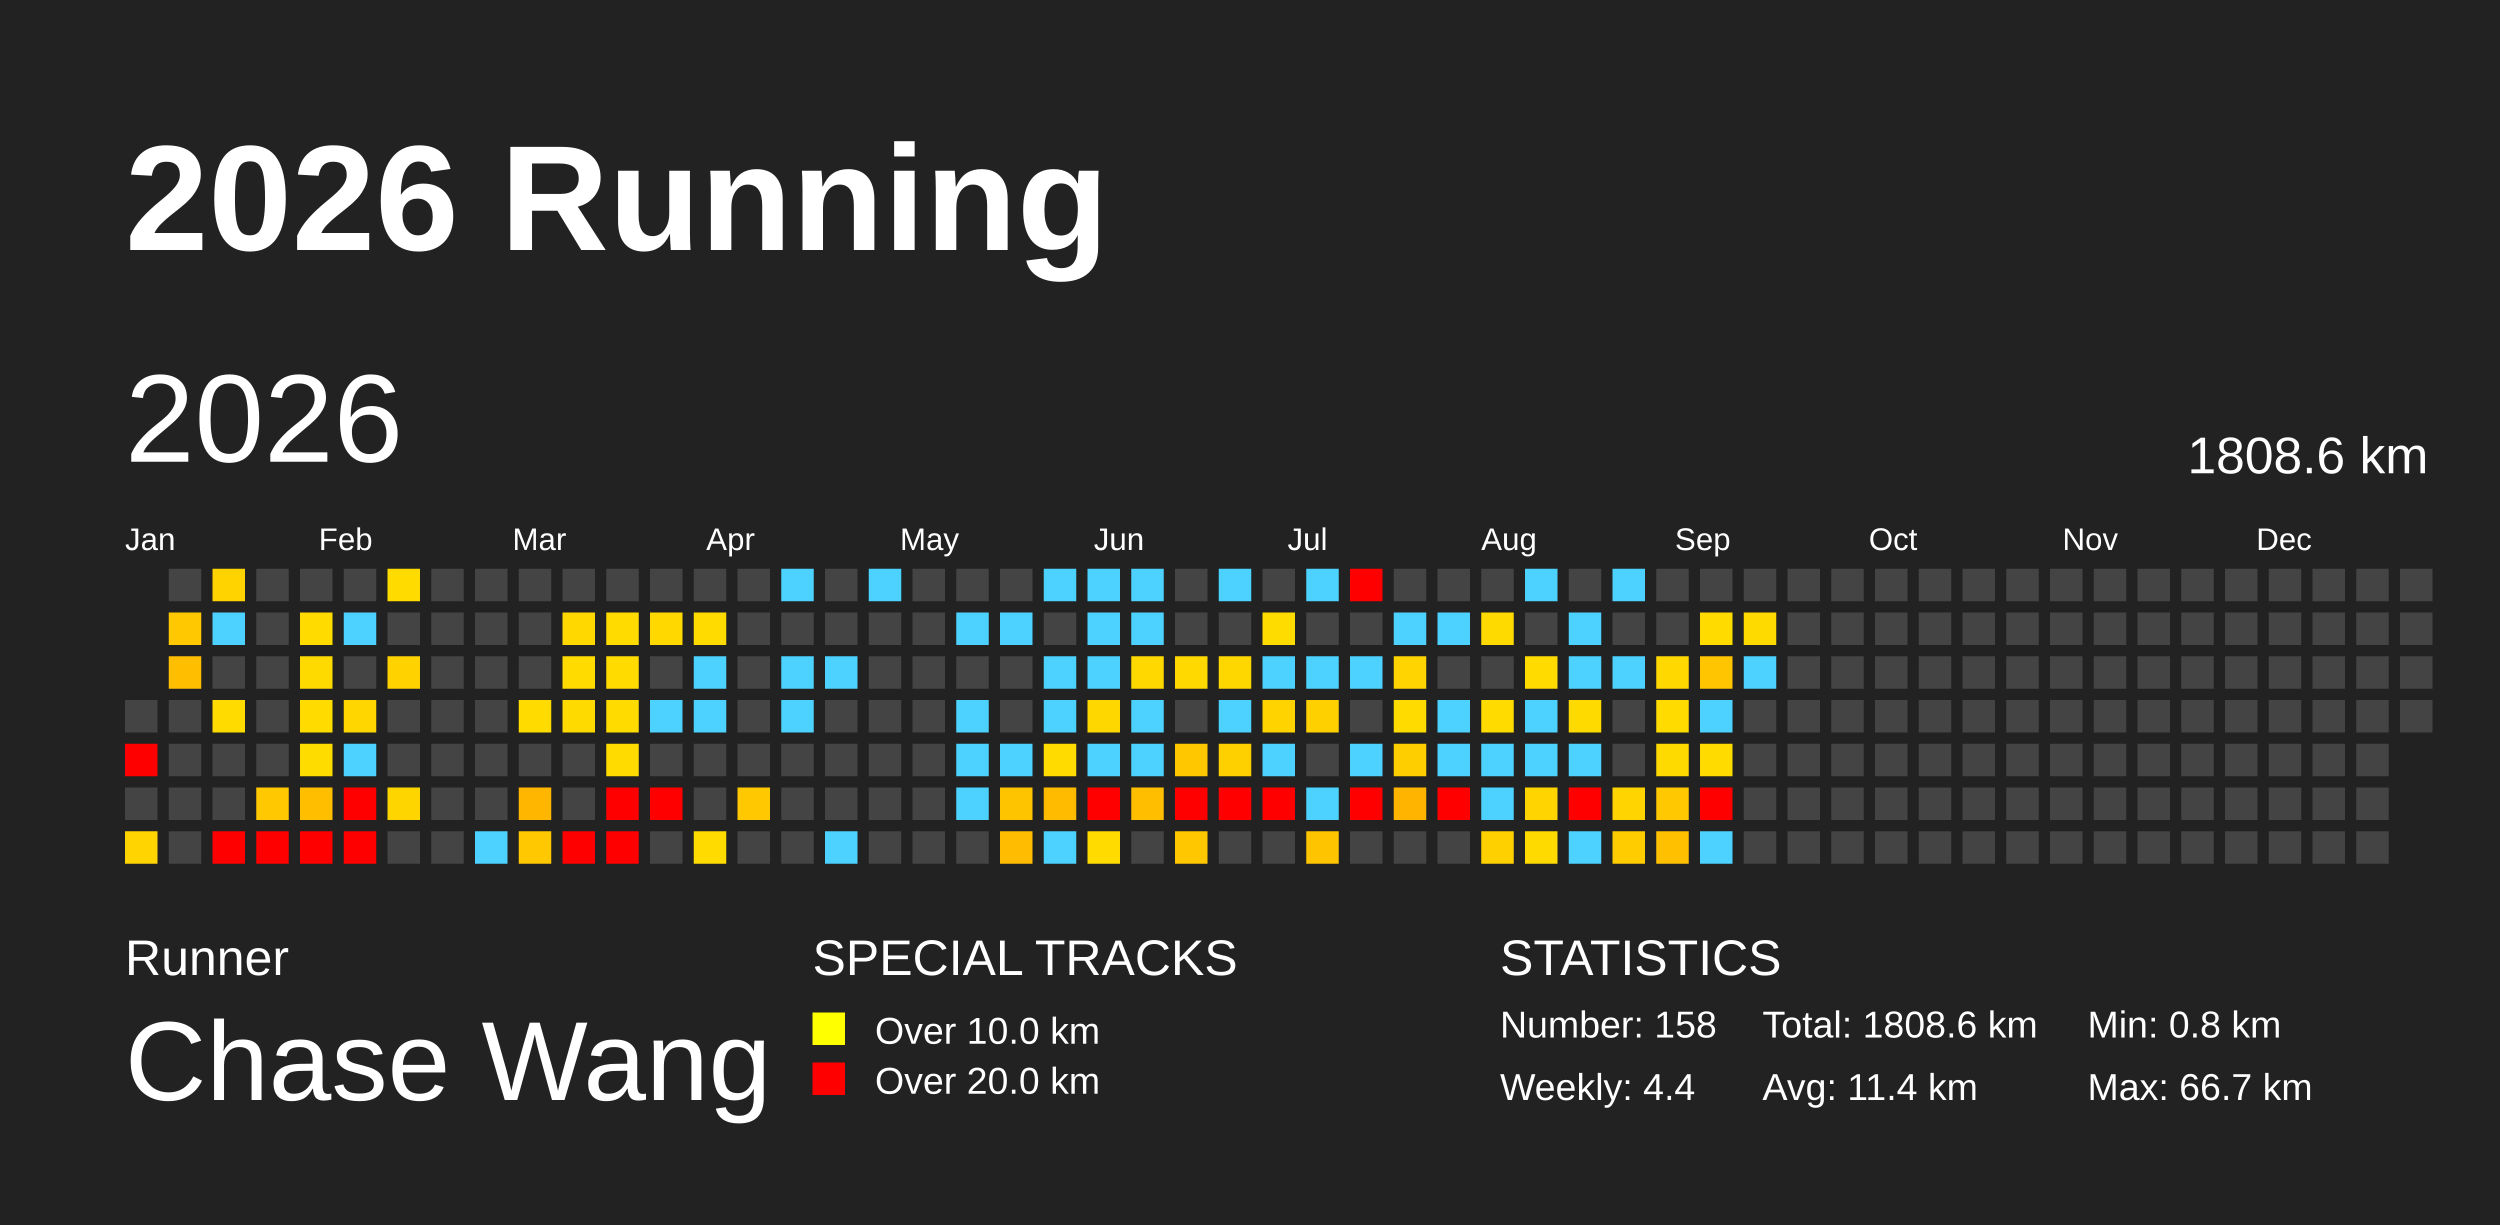
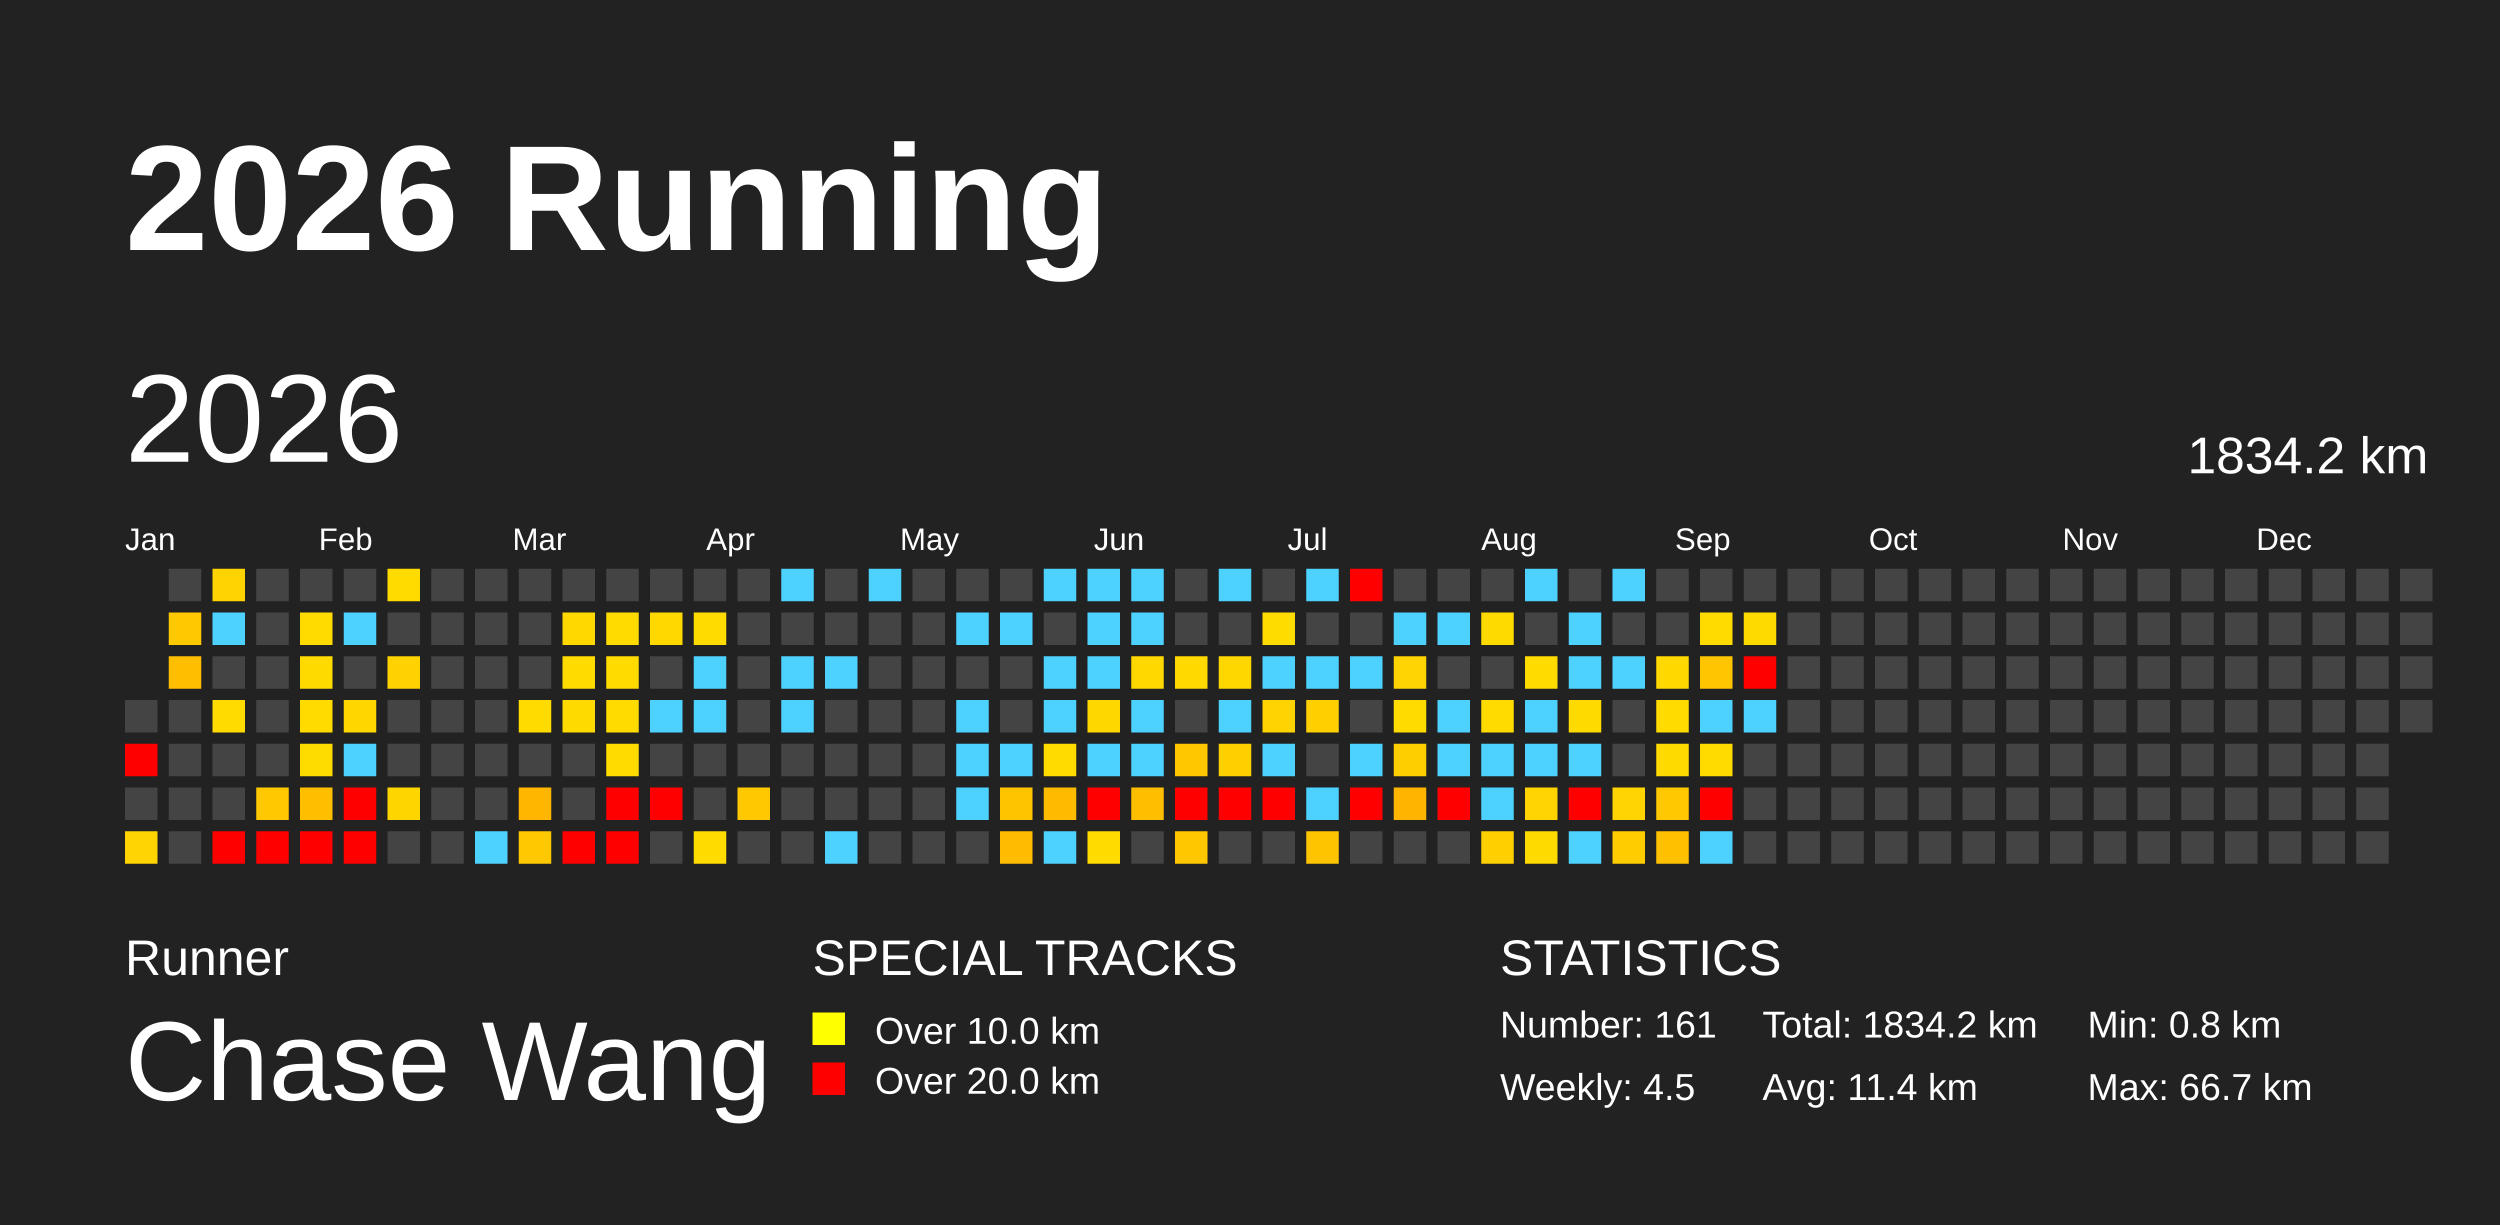
<svg xmlns="http://www.w3.org/2000/svg" baseProfile="full" height="98mm" version="1.1" viewBox="0,0,200,98" width="200mm">
  <defs>
    <pattern height="2" id="indoor-stripe" patternUnits="userSpaceOnUse" width="2">
      <line stroke="white" stroke-opacity="0.45" stroke-width="0.5" x1="0" x2="2" y1="2" y2="0" />
    </pattern>
  </defs>
  <rect fill="#222222" height="98" width="200" x="0" y="0" />
  <text fill="#FFFFFF" style="font-size:12px; font-family:Arial; font-weight:bold;" x="10" y="20">2026 Running</text>
  <text fill="#FFFFFF" style="font-size:4px; font-family:Arial" x="10" y="78">Runner</text>
  <text fill="#FFFFFF" style="font-size:9px; font-family:Arial" x="10" y="88">Chase Wang</text>
  <text fill="#FFFFFF" style="font-size:4px; font-family:Arial" x="65" y="78">SPECIAL TRACKS</text>
  <rect fill="yellow" height="2.6" width="2.6" x="65" y="81" />
  <text fill="#FFFFFF" style="font-size:3px; font-family:Arial" x="70" y="83.5">Over 10.0 km</text>
  <rect fill="red" height="2.6" width="2.6" x="65" y="85" />
  <text fill="#FFFFFF" style="font-size:3px; font-family:Arial" x="70" y="87.5">Over 20.0 km</text>
  <text fill="#FFFFFF" style="font-size:4px; font-family:Arial" x="120" y="78">STATISTICS</text>
-   <text fill="#FFFFFF" style="font-size:3px; font-family:Arial" x="120" y="83">Number: 158</text>
-   <text fill="#FFFFFF" style="font-size:3px; font-family:Arial" x="120" y="88">Weekly: 4.4</text>
-   <text fill="#FFFFFF" style="font-size:3px; font-family:Arial" x="141" y="83">Total: 1808.6 km</text>
+   <text fill="#FFFFFF" style="font-size:3px; font-family:Arial" x="120" y="83">Number: 161</text>
+   <text fill="#FFFFFF" style="font-size:3px; font-family:Arial" x="120" y="88">Weekly: 4.5</text>
+   <text fill="#FFFFFF" style="font-size:3px; font-family:Arial" x="141" y="83">Total: 1834.2 km</text>
  <text fill="#FFFFFF" style="font-size:3px; font-family:Arial" x="141" y="88">Avg: 11.4 km</text>
  <text fill="#FFFFFF" style="font-size:3px; font-family:Arial" x="167" y="83">Min: 0.8 km</text>
  <text fill="#FFFFFF" style="font-size:3px; font-family:Arial" x="167" y="88">Max: 66.7 km</text>
  <text dominant-baseline="hanging" fill="#FFFFFF" style="font-size:10.0px; font-family:Arial;" x="10" y="30">2026</text>
-   <text dominant-baseline="hanging" fill="#FFFFFF" style="font-size:4.125px; font-family:Arial;" x="175" y="35">1808.6 km</text>
+   <text dominant-baseline="hanging" fill="#FFFFFF" style="font-size:4.125px; font-family:Arial;" x="175" y="35">1834.2 km</text>
  <text fill="#FFFFFF" style="font-size:2.5px; font-family:Arial" x="10.0" y="44">Jan</text>
  <text fill="#FFFFFF" style="font-size:2.5px; font-family:Arial" x="25.5" y="44">Feb</text>
  <text fill="#FFFFFF" style="font-size:2.5px; font-family:Arial" x="41.0" y="44">Mar</text>
  <text fill="#FFFFFF" style="font-size:2.5px; font-family:Arial" x="56.5" y="44">Apr</text>
  <text fill="#FFFFFF" style="font-size:2.5px; font-family:Arial" x="72.0" y="44">May</text>
  <text fill="#FFFFFF" style="font-size:2.5px; font-family:Arial" x="87.5" y="44">Jun</text>
  <text fill="#FFFFFF" style="font-size:2.5px; font-family:Arial" x="103.0" y="44">Jul</text>
  <text fill="#FFFFFF" style="font-size:2.5px; font-family:Arial" x="118.5" y="44">Aug</text>
  <text fill="#FFFFFF" style="font-size:2.5px; font-family:Arial" x="134.0" y="44">Sep</text>
  <text fill="#FFFFFF" style="font-size:2.5px; font-family:Arial" x="149.5" y="44">Oct</text>
  <text fill="#FFFFFF" style="font-size:2.5px; font-family:Arial" x="165.0" y="44">Nov</text>
  <text fill="#FFFFFF" style="font-size:2.5px; font-family:Arial" x="180.5" y="44">Dec</text>
  <rect fill="#444444" height="2.6" width="2.6" x="10.0" y="56.0" />
  <rect fill="red" height="2.6" width="2.6" x="10.0" y="59.5" />
  <rect fill="#444444" height="2.6" width="2.6" x="10.0" y="63.0" />
  <rect fill="#ffd400" height="2.6" width="2.6" x="10.0" y="66.5" />
  <rect fill="#444444" height="2.6" width="2.6" x="13.5" y="45.5" />
  <rect fill="#ffc800" height="2.6" width="2.6" x="13.5" y="49.0" />
  <rect fill="#ffbf00" height="2.6" width="2.6" x="13.5" y="52.5" />
  <rect fill="#444444" height="2.6" width="2.6" x="13.5" y="56.0" />
  <rect fill="#444444" height="2.6" width="2.6" x="13.5" y="59.5" />
  <rect fill="#444444" height="2.6" width="2.6" x="13.5" y="63.0" />
  <rect fill="#444444" height="2.6" width="2.6" x="13.5" y="66.5" />
  <rect fill="#ffd300" height="2.6" width="2.6" x="17.0" y="45.5" />
  <rect fill="#4dd2ff" height="2.6" width="2.6" x="17.0" y="49.0" />
  <rect fill="#444444" height="2.6" width="2.6" x="17.0" y="52.5" />
  <rect fill="#ffdb00" height="2.6" width="2.6" x="17.0" y="56.0" />
  <rect fill="#444444" height="2.6" width="2.6" x="17.0" y="59.5" />
  <rect fill="#444444" height="2.6" width="2.6" x="17.0" y="63.0" />
  <rect fill="red" height="2.6" width="2.6" x="17.0" y="66.5" />
  <rect fill="#444444" height="2.6" width="2.6" x="20.5" y="45.5" />
  <rect fill="#444444" height="2.6" width="2.6" x="20.5" y="49.0" />
  <rect fill="#444444" height="2.6" width="2.6" x="20.5" y="52.5" />
  <rect fill="#444444" height="2.6" width="2.6" x="20.5" y="56.0" />
  <rect fill="#444444" height="2.6" width="2.6" x="20.5" y="59.5" />
  <rect fill="#ffc800" height="2.6" width="2.6" x="20.5" y="63.0" />
  <rect fill="red" height="2.6" width="2.6" x="20.5" y="66.5" />
  <rect fill="#444444" height="2.6" width="2.6" x="24.0" y="45.5" />
  <rect fill="#ffdb00" height="2.6" width="2.6" x="24.0" y="49.0" />
  <rect fill="#ffda00" height="2.6" width="2.6" x="24.0" y="52.5" />
  <rect fill="#ffdb00" height="2.6" width="2.6" x="24.0" y="56.0" />
  <rect fill="#ffdc00" height="2.6" width="2.6" x="24.0" y="59.5" />
  <rect fill="#ffbe00" height="2.6" width="2.6" x="24.0" y="63.0" />
  <rect fill="red" height="2.6" width="2.6" x="24.0" y="66.5" />
  <rect fill="#444444" height="2.6" width="2.6" x="27.5" y="45.5" />
  <rect fill="#4dd2ff" height="2.6" width="2.6" x="27.5" y="49.0" />
  <rect fill="#444444" height="2.6" width="2.6" x="27.5" y="52.5" />
  <rect fill="#ffd600" height="2.6" width="2.6" x="27.5" y="56.0" />
  <rect fill="#4dd2ff" height="2.6" width="2.6" x="27.5" y="59.5" />
  <rect fill="red" height="2.6" width="2.6" x="27.5" y="63.0" />
  <rect fill="red" height="2.6" width="2.6" x="27.5" y="66.5" />
  <rect fill="#ffdb00" height="2.6" width="2.6" x="31.0" y="45.5" />
  <rect fill="#444444" height="2.6" width="2.6" x="31.0" y="49.0" />
  <rect fill="#ffd200" height="2.6" width="2.6" x="31.0" y="52.5" />
  <rect fill="#444444" height="2.6" width="2.6" x="31.0" y="56.0" />
  <rect fill="#444444" height="2.6" width="2.6" x="31.0" y="59.5" />
  <rect fill="#ffd500" height="2.6" width="2.6" x="31.0" y="63.0" />
  <rect fill="#444444" height="2.6" width="2.6" x="31.0" y="66.5" />
  <rect fill="#444444" height="2.6" width="2.6" x="34.5" y="45.5" />
  <rect fill="#444444" height="2.6" width="2.6" x="34.5" y="49.0" />
  <rect fill="#444444" height="2.6" width="2.6" x="34.5" y="52.5" />
  <rect fill="#444444" height="2.6" width="2.6" x="34.5" y="56.0" />
  <rect fill="#444444" height="2.6" width="2.6" x="34.5" y="59.5" />
  <rect fill="#444444" height="2.6" width="2.6" x="34.5" y="63.0" />
  <rect fill="#444444" height="2.6" width="2.6" x="34.5" y="66.5" />
  <rect fill="#444444" height="2.6" width="2.6" x="38.0" y="45.5" />
  <rect fill="#444444" height="2.6" width="2.6" x="38.0" y="49.0" />
  <rect fill="#444444" height="2.6" width="2.6" x="38.0" y="52.5" />
  <rect fill="#444444" height="2.6" width="2.6" x="38.0" y="56.0" />
  <rect fill="#444444" height="2.6" width="2.6" x="38.0" y="59.5" />
  <rect fill="#444444" height="2.6" width="2.6" x="38.0" y="63.0" />
  <rect fill="#4dd2ff" height="2.6" width="2.6" x="38.0" y="66.5" />
  <rect fill="#444444" height="2.6" width="2.6" x="41.5" y="45.5" />
  <rect fill="#444444" height="2.6" width="2.6" x="41.5" y="49.0" />
  <rect fill="#444444" height="2.6" width="2.6" x="41.5" y="52.5" />
  <rect fill="#ffdb00" height="2.6" width="2.6" x="41.5" y="56.0" />
  <rect fill="#444444" height="2.6" width="2.6" x="41.5" y="59.5" />
  <rect fill="#ffb600" height="2.6" width="2.6" x="41.5" y="63.0" />
  <rect fill="#ffc800" height="2.6" width="2.6" x="41.5" y="66.5" />
  <rect fill="#444444" height="2.6" width="2.6" x="45.0" y="45.5" />
  <rect fill="#ffd800" height="2.6" width="2.6" x="45.0" y="49.0" />
  <rect fill="#ffdb00" height="2.6" width="2.6" x="45.0" y="52.5" />
  <rect fill="#ffda00" height="2.6" width="2.6" x="45.0" y="56.0" />
  <rect fill="#444444" height="2.6" width="2.6" x="45.0" y="59.5" />
  <rect fill="#444444" height="2.6" width="2.6" x="45.0" y="63.0" />
  <rect fill="red" height="2.6" width="2.6" x="45.0" y="66.5" />
  <rect fill="#444444" height="2.6" width="2.6" x="48.5" y="45.5" />
  <rect fill="#ffdb00" height="2.6" width="2.6" x="48.5" y="49.0" />
  <rect fill="#ffdb00" height="2.6" width="2.6" x="48.5" y="52.5" />
  <rect fill="#ffdb00" height="2.6" width="2.6" x="48.5" y="56.0" />
  <rect fill="#ffdb00" height="2.6" width="2.6" x="48.5" y="59.5" />
  <rect fill="red" height="2.6" width="2.6" x="48.5" y="63.0" />
  <rect fill="red" height="2.6" width="2.6" x="48.5" y="66.5" />
  <rect fill="#444444" height="2.6" width="2.6" x="52.0" y="45.5" />
  <rect fill="#ffd800" height="2.6" width="2.6" x="52.0" y="49.0" />
  <rect fill="#444444" height="2.6" width="2.6" x="52.0" y="52.5" />
  <rect fill="#4dd2ff" height="2.6" width="2.6" x="52.0" y="56.0" />
  <rect fill="#444444" height="2.6" width="2.6" x="52.0" y="59.5" />
  <rect fill="red" height="2.6" width="2.6" x="52.0" y="63.0" />
  <rect fill="#444444" height="2.6" width="2.6" x="52.0" y="66.5" />
  <rect fill="#444444" height="2.6" width="2.6" x="55.5" y="45.5" />
  <rect fill="#ffdb00" height="2.6" width="2.6" x="55.5" y="49.0" />
  <rect fill="#4dd2ff" height="2.6" width="2.6" x="55.5" y="52.5" />
  <rect fill="#4dd2ff" height="2.6" width="2.6" x="55.5" y="56.0" />
  <rect fill="#444444" height="2.6" width="2.6" x="55.5" y="59.5" />
  <rect fill="#444444" height="2.6" width="2.6" x="55.5" y="63.0" />
  <rect fill="#ffdb00" height="2.6" width="2.6" x="55.5" y="66.5" />
  <rect fill="#444444" height="2.6" width="2.6" x="59.0" y="45.5" />
  <rect fill="#444444" height="2.6" width="2.6" x="59.0" y="49.0" />
  <rect fill="#444444" height="2.6" width="2.6" x="59.0" y="52.5" />
  <rect fill="#444444" height="2.6" width="2.6" x="59.0" y="56.0" />
  <rect fill="#444444" height="2.6" width="2.6" x="59.0" y="59.5" />
  <rect fill="#ffc800" height="2.6" width="2.6" x="59.0" y="63.0" />
  <rect fill="#444444" height="2.6" width="2.6" x="59.0" y="66.5" />
  <rect fill="#4dd2ff" height="2.6" width="2.6" x="62.5" y="45.5" />
  <rect fill="#444444" height="2.6" width="2.6" x="62.5" y="49.0" />
  <rect fill="#4dd2ff" height="2.6" width="2.6" x="62.5" y="52.5" />
  <rect fill="#4dd2ff" height="2.6" width="2.6" x="62.5" y="56.0" />
  <rect fill="#444444" height="2.6" width="2.6" x="62.5" y="59.5" />
  <rect fill="#444444" height="2.6" width="2.6" x="62.5" y="63.0" />
  <rect fill="#444444" height="2.6" width="2.6" x="62.5" y="66.5" />
  <rect fill="#444444" height="2.6" width="2.6" x="66.0" y="45.5" />
  <rect fill="#444444" height="2.6" width="2.6" x="66.0" y="49.0" />
  <rect fill="#4dd2ff" height="2.6" width="2.6" x="66.0" y="52.5" />
  <rect fill="#444444" height="2.6" width="2.6" x="66.0" y="56.0" />
  <rect fill="#444444" height="2.6" width="2.6" x="66.0" y="59.5" />
  <rect fill="#444444" height="2.6" width="2.6" x="66.0" y="63.0" />
  <rect fill="#4dd2ff" height="2.6" width="2.6" x="66.0" y="66.5" />
  <rect fill="#4dd2ff" height="2.6" width="2.6" x="69.5" y="45.5" />
  <rect fill="#444444" height="2.6" width="2.6" x="69.5" y="49.0" />
  <rect fill="#444444" height="2.6" width="2.6" x="69.5" y="52.5" />
  <rect fill="#444444" height="2.6" width="2.6" x="69.5" y="56.0" />
  <rect fill="#444444" height="2.6" width="2.6" x="69.5" y="59.5" />
  <rect fill="#444444" height="2.6" width="2.6" x="69.5" y="63.0" />
  <rect fill="#444444" height="2.6" width="2.6" x="69.5" y="66.5" />
  <rect fill="#444444" height="2.6" width="2.6" x="73.0" y="45.5" />
  <rect fill="#444444" height="2.6" width="2.6" x="73.0" y="49.0" />
  <rect fill="#444444" height="2.6" width="2.6" x="73.0" y="52.5" />
  <rect fill="#444444" height="2.6" width="2.6" x="73.0" y="56.0" />
  <rect fill="#444444" height="2.6" width="2.6" x="73.0" y="59.5" />
  <rect fill="#444444" height="2.6" width="2.6" x="73.0" y="63.0" />
  <rect fill="#444444" height="2.6" width="2.6" x="73.0" y="66.5" />
  <rect fill="#444444" height="2.6" width="2.6" x="76.5" y="45.5" />
  <rect fill="#4dd2ff" height="2.6" width="2.6" x="76.5" y="49.0" />
  <rect fill="#444444" height="2.6" width="2.6" x="76.5" y="52.5" />
  <rect fill="#4dd2ff" height="2.6" width="2.6" x="76.5" y="56.0" />
  <rect fill="#4dd2ff" height="2.6" width="2.6" x="76.5" y="59.5" />
  <rect fill="#4dd2ff" height="2.6" width="2.6" x="76.5" y="63.0" />
  <rect fill="#444444" height="2.6" width="2.6" x="76.5" y="66.5" />
  <rect fill="#444444" height="2.6" width="2.6" x="80.0" y="45.5" />
  <rect fill="#4dd2ff" height="2.6" width="2.6" x="80.0" y="49.0" />
  <rect fill="#444444" height="2.6" width="2.6" x="80.0" y="52.5" />
  <rect fill="#444444" height="2.6" width="2.6" x="80.0" y="56.0" />
  <rect fill="#4dd2ff" height="2.6" width="2.6" x="80.0" y="59.5" />
  <rect fill="#ffc400" height="2.6" width="2.6" x="80.0" y="63.0" />
  <rect fill="#ffbc00" height="2.6" width="2.6" x="80.0" y="66.5" />
  <rect fill="#4dd2ff" height="2.6" width="2.6" x="83.5" y="45.5" />
  <rect fill="#444444" height="2.6" width="2.6" x="83.5" y="49.0" />
  <rect fill="#4dd2ff" height="2.6" width="2.6" x="83.5" y="52.5" />
  <rect fill="#4dd2ff" height="2.6" width="2.6" x="83.5" y="56.0" />
  <rect fill="#ffdb00" height="2.6" width="2.6" x="83.5" y="59.5" />
  <rect fill="#ffbb00" height="2.6" width="2.6" x="83.5" y="63.0" />
  <rect fill="#4dd2ff" height="2.6" width="2.6" x="83.5" y="66.5" />
  <rect fill="#4dd2ff" height="2.6" width="2.6" x="87.0" y="45.5" />
  <rect fill="#4dd2ff" height="2.6" width="2.6" x="87.0" y="49.0" />
  <rect fill="#4dd2ff" height="2.6" width="2.6" x="87.0" y="52.5" />
  <rect fill="#ffd700" height="2.6" width="2.6" x="87.0" y="56.0" />
  <rect fill="#4dd2ff" height="2.6" width="2.6" x="87.0" y="59.5" />
  <rect fill="red" height="2.6" width="2.6" x="87.0" y="63.0" />
  <rect fill="#ffdb00" height="2.6" width="2.6" x="87.0" y="66.5" />
  <rect fill="#4dd2ff" height="2.6" width="2.6" x="90.5" y="45.5" />
  <rect fill="#4dd2ff" height="2.6" width="2.6" x="90.5" y="49.0" />
  <rect fill="#ffd800" height="2.6" width="2.6" x="90.5" y="52.5" />
  <rect fill="#4dd2ff" height="2.6" width="2.6" x="90.5" y="56.0" />
  <rect fill="#4dd2ff" height="2.6" width="2.6" x="90.5" y="59.5" />
  <rect fill="#ffbe00" height="2.6" width="2.6" x="90.5" y="63.0" />
  <rect fill="#444444" height="2.6" width="2.6" x="90.5" y="66.5" />
  <rect fill="#444444" height="2.6" width="2.6" x="94.0" y="45.5" />
  <rect fill="#444444" height="2.6" width="2.6" x="94.0" y="49.0" />
  <rect fill="#ffd900" height="2.6" width="2.6" x="94.0" y="52.5" />
  <rect fill="#444444" height="2.6" width="2.6" x="94.0" y="56.0" />
  <rect fill="#ffc700" height="2.6" width="2.6" x="94.0" y="59.5" />
  <rect fill="red" height="2.6" width="2.6" x="94.0" y="63.0" />
  <rect fill="#ffc700" height="2.6" width="2.6" x="94.0" y="66.5" />
  <rect fill="#4dd2ff" height="2.6" width="2.6" x="97.5" y="45.5" />
  <rect fill="#444444" height="2.6" width="2.6" x="97.5" y="49.0" />
  <rect fill="#ffd700" height="2.6" width="2.6" x="97.5" y="52.5" />
  <rect fill="#4dd2ff" height="2.6" width="2.6" x="97.5" y="56.0" />
  <rect fill="#ffd000" height="2.6" width="2.6" x="97.5" y="59.5" />
  <rect fill="red" height="2.6" width="2.6" x="97.5" y="63.0" />
  <rect fill="#444444" height="2.6" width="2.6" x="97.5" y="66.5" />
  <rect fill="#444444" height="2.6" width="2.6" x="101.0" y="45.5" />
  <rect fill="#ffdc00" height="2.6" width="2.6" x="101.0" y="49.0" />
  <rect fill="#4dd2ff" height="2.6" width="2.6" x="101.0" y="52.5" />
  <rect fill="#ffd300" height="2.6" width="2.6" x="101.0" y="56.0" />
  <rect fill="#4dd2ff" height="2.6" width="2.6" x="101.0" y="59.5" />
  <rect fill="red" height="2.6" width="2.6" x="101.0" y="63.0" />
  <rect fill="#444444" height="2.6" width="2.6" x="101.0" y="66.5" />
  <rect fill="#4dd2ff" height="2.6" width="2.6" x="104.5" y="45.5" />
  <rect fill="#444444" height="2.6" width="2.6" x="104.5" y="49.0" />
  <rect fill="#4dd2ff" height="2.6" width="2.6" x="104.5" y="52.5" />
  <rect fill="#ffd000" height="2.6" width="2.6" x="104.5" y="56.0" />
  <rect fill="#444444" height="2.6" width="2.6" x="104.5" y="59.5" />
  <rect fill="#4dd2ff" height="2.6" width="2.6" x="104.5" y="63.0" />
  <rect fill="#ffc400" height="2.6" width="2.6" x="104.5" y="66.5" />
  <rect fill="red" height="2.6" width="2.6" x="108.0" y="45.5" />
  <rect fill="#444444" height="2.6" width="2.6" x="108.0" y="49.0" />
  <rect fill="#4dd2ff" height="2.6" width="2.6" x="108.0" y="52.5" />
  <rect fill="#444444" height="2.6" width="2.6" x="108.0" y="56.0" />
  <rect fill="#4dd2ff" height="2.6" width="2.6" x="108.0" y="59.5" />
  <rect fill="red" height="2.6" width="2.6" x="108.0" y="63.0" />
  <rect fill="#444444" height="2.6" width="2.6" x="108.0" y="66.5" />
  <rect fill="#444444" height="2.6" width="2.6" x="111.5" y="45.5" />
  <rect fill="#4dd2ff" height="2.6" width="2.6" x="111.5" y="49.0" />
  <rect fill="#ffd400" height="2.6" width="2.6" x="111.5" y="52.5" />
  <rect fill="#ffdb00" height="2.6" width="2.6" x="111.5" y="56.0" />
  <rect fill="#ffce00" height="2.6" width="2.6" x="111.5" y="59.5" />
  <rect fill="#ffb500" height="2.6" width="2.6" x="111.5" y="63.0" />
  <rect fill="#444444" height="2.6" width="2.6" x="111.5" y="66.5" />
  <rect fill="#444444" height="2.6" width="2.6" x="115.0" y="45.5" />
  <rect fill="#4dd2ff" height="2.6" width="2.6" x="115.0" y="49.0" />
  <rect fill="#444444" height="2.6" width="2.6" x="115.0" y="52.5" />
  <rect fill="#4dd2ff" height="2.6" width="2.6" x="115.0" y="56.0" />
  <rect fill="#4dd2ff" height="2.6" width="2.6" x="115.0" y="59.5" />
  <rect fill="red" height="2.6" width="2.6" x="115.0" y="63.0" />
  <rect fill="#444444" height="2.6" width="2.6" x="115.0" y="66.5" />
  <rect fill="#444444" height="2.6" width="2.6" x="118.5" y="45.5" />
  <rect fill="#ffda00" height="2.6" width="2.6" x="118.5" y="49.0" />
  <rect fill="#444444" height="2.6" width="2.6" x="118.5" y="52.5" />
  <rect fill="#ffdb00" height="2.6" width="2.6" x="118.5" y="56.0" />
  <rect fill="#4dd2ff" height="2.6" width="2.6" x="118.5" y="59.5" />
  <rect fill="#4dd2ff" height="2.6" width="2.6" x="118.5" y="63.0" />
  <rect fill="#ffd000" height="2.6" width="2.6" x="118.5" y="66.5" />
  <rect fill="#4dd2ff" height="2.6" width="2.6" x="122.0" y="45.5" />
  <rect fill="#444444" height="2.6" width="2.6" x="122.0" y="49.0" />
  <rect fill="#ffdb00" height="2.6" width="2.6" x="122.0" y="52.5" />
  <rect fill="#4dd2ff" height="2.6" width="2.6" x="122.0" y="56.0" />
  <rect fill="#4dd2ff" height="2.6" width="2.6" x="122.0" y="59.5" />
  <rect fill="#ffd400" height="2.6" width="2.6" x="122.0" y="63.0" />
  <rect fill="#ffda00" height="2.6" width="2.6" x="122.0" y="66.5" />
  <rect fill="#444444" height="2.6" width="2.6" x="125.5" y="45.5" />
  <rect fill="#4dd2ff" height="2.6" width="2.6" x="125.5" y="49.0" />
  <rect fill="#4dd2ff" height="2.6" width="2.6" x="125.5" y="52.5" />
  <rect fill="#ffda00" height="2.6" width="2.6" x="125.5" y="56.0" />
  <rect fill="#4dd2ff" height="2.6" width="2.6" x="125.5" y="59.5" />
  <rect fill="red" height="2.6" width="2.6" x="125.5" y="63.0" />
  <rect fill="#4dd2ff" height="2.6" width="2.6" x="125.5" y="66.5" />
  <rect fill="#4dd2ff" height="2.6" width="2.6" x="129.0" y="45.5" />
  <rect fill="#444444" height="2.6" width="2.6" x="129.0" y="49.0" />
  <rect fill="#4dd2ff" height="2.6" width="2.6" x="129.0" y="52.5" />
  <rect fill="#444444" height="2.6" width="2.6" x="129.0" y="56.0" />
  <rect fill="#444444" height="2.6" width="2.6" x="129.0" y="59.5" />
  <rect fill="#ffd400" height="2.6" width="2.6" x="129.0" y="63.0" />
  <rect fill="#ffcc00" height="2.6" width="2.6" x="129.0" y="66.5" />
  <rect fill="#444444" height="2.6" width="2.6" x="132.5" y="45.5" />
  <rect fill="#444444" height="2.6" width="2.6" x="132.5" y="49.0" />
  <rect fill="#ffd800" height="2.6" width="2.6" x="132.5" y="52.5" />
  <rect fill="#ffdb00" height="2.6" width="2.6" x="132.5" y="56.0" />
  <rect fill="#ffda00" height="2.6" width="2.6" x="132.5" y="59.5" />
  <rect fill="#ffc800" height="2.6" width="2.6" x="132.5" y="63.0" />
  <rect fill="#ffc000" height="2.6" width="2.6" x="132.5" y="66.5" />
  <rect fill="#444444" height="2.6" width="2.6" x="136.0" y="45.5" />
  <rect fill="#ffdb00" height="2.6" width="2.6" x="136.0" y="49.0" />
  <rect fill="#ffc500" height="2.6" width="2.6" x="136.0" y="52.5" />
  <rect fill="#4dd2ff" height="2.6" width="2.6" x="136.0" y="56.0" />
  <rect fill="#ffdb00" height="2.6" width="2.6" x="136.0" y="59.5" />
  <rect fill="red" height="2.6" width="2.6" x="136.0" y="63.0" />
  <rect fill="#4dd2ff" height="2.6" width="2.6" x="136.0" y="66.5" />
  <rect fill="#444444" height="2.6" width="2.6" x="139.5" y="45.5" />
  <rect fill="#ffda00" height="2.6" width="2.6" x="139.5" y="49.0" />
-   <rect fill="#4dd2ff" height="2.6" width="2.6" x="139.5" y="52.5" />
-   <rect fill="#444444" height="2.6" width="2.6" x="139.5" y="56.0" />
+   <rect fill="red" height="2.6" width="2.6" x="139.5" y="52.5" />
+   <rect fill="#4dd2ff" height="2.6" width="2.6" x="139.5" y="56.0" />
  <rect fill="#444444" height="2.6" width="2.6" x="139.5" y="59.5" />
  <rect fill="#444444" height="2.6" width="2.6" x="139.5" y="63.0" />
  <rect fill="#444444" height="2.6" width="2.6" x="139.5" y="66.5" />
  <rect fill="#444444" height="2.6" width="2.6" x="143.0" y="45.5" />
  <rect fill="#444444" height="2.6" width="2.6" x="143.0" y="49.0" />
  <rect fill="#444444" height="2.6" width="2.6" x="143.0" y="52.5" />
  <rect fill="#444444" height="2.6" width="2.6" x="143.0" y="56.0" />
  <rect fill="#444444" height="2.6" width="2.6" x="143.0" y="59.5" />
  <rect fill="#444444" height="2.6" width="2.6" x="143.0" y="63.0" />
  <rect fill="#444444" height="2.6" width="2.6" x="143.0" y="66.5" />
  <rect fill="#444444" height="2.6" width="2.6" x="146.5" y="45.5" />
  <rect fill="#444444" height="2.6" width="2.6" x="146.5" y="49.0" />
  <rect fill="#444444" height="2.6" width="2.6" x="146.5" y="52.5" />
  <rect fill="#444444" height="2.6" width="2.6" x="146.5" y="56.0" />
  <rect fill="#444444" height="2.6" width="2.6" x="146.5" y="59.5" />
  <rect fill="#444444" height="2.6" width="2.6" x="146.5" y="63.0" />
  <rect fill="#444444" height="2.6" width="2.6" x="146.5" y="66.5" />
  <rect fill="#444444" height="2.6" width="2.6" x="150.0" y="45.5" />
  <rect fill="#444444" height="2.6" width="2.6" x="150.0" y="49.0" />
  <rect fill="#444444" height="2.6" width="2.6" x="150.0" y="52.5" />
  <rect fill="#444444" height="2.6" width="2.6" x="150.0" y="56.0" />
  <rect fill="#444444" height="2.6" width="2.6" x="150.0" y="59.5" />
  <rect fill="#444444" height="2.6" width="2.6" x="150.0" y="63.0" />
  <rect fill="#444444" height="2.6" width="2.6" x="150.0" y="66.5" />
  <rect fill="#444444" height="2.6" width="2.6" x="153.5" y="45.5" />
  <rect fill="#444444" height="2.6" width="2.6" x="153.5" y="49.0" />
  <rect fill="#444444" height="2.6" width="2.6" x="153.5" y="52.5" />
  <rect fill="#444444" height="2.6" width="2.6" x="153.5" y="56.0" />
  <rect fill="#444444" height="2.6" width="2.6" x="153.5" y="59.5" />
  <rect fill="#444444" height="2.6" width="2.6" x="153.5" y="63.0" />
  <rect fill="#444444" height="2.6" width="2.6" x="153.5" y="66.5" />
  <rect fill="#444444" height="2.6" width="2.6" x="157.0" y="45.5" />
  <rect fill="#444444" height="2.6" width="2.6" x="157.0" y="49.0" />
  <rect fill="#444444" height="2.6" width="2.6" x="157.0" y="52.5" />
  <rect fill="#444444" height="2.6" width="2.6" x="157.0" y="56.0" />
  <rect fill="#444444" height="2.6" width="2.6" x="157.0" y="59.5" />
  <rect fill="#444444" height="2.6" width="2.6" x="157.0" y="63.0" />
  <rect fill="#444444" height="2.6" width="2.6" x="157.0" y="66.5" />
  <rect fill="#444444" height="2.6" width="2.6" x="160.5" y="45.5" />
  <rect fill="#444444" height="2.6" width="2.6" x="160.5" y="49.0" />
  <rect fill="#444444" height="2.6" width="2.6" x="160.5" y="52.5" />
  <rect fill="#444444" height="2.6" width="2.6" x="160.5" y="56.0" />
  <rect fill="#444444" height="2.6" width="2.6" x="160.5" y="59.5" />
  <rect fill="#444444" height="2.6" width="2.6" x="160.5" y="63.0" />
  <rect fill="#444444" height="2.6" width="2.6" x="160.5" y="66.5" />
  <rect fill="#444444" height="2.6" width="2.6" x="164.0" y="45.5" />
  <rect fill="#444444" height="2.6" width="2.6" x="164.0" y="49.0" />
  <rect fill="#444444" height="2.6" width="2.6" x="164.0" y="52.5" />
  <rect fill="#444444" height="2.6" width="2.6" x="164.0" y="56.0" />
  <rect fill="#444444" height="2.6" width="2.6" x="164.0" y="59.5" />
  <rect fill="#444444" height="2.6" width="2.6" x="164.0" y="63.0" />
  <rect fill="#444444" height="2.6" width="2.6" x="164.0" y="66.5" />
  <rect fill="#444444" height="2.6" width="2.6" x="167.5" y="45.5" />
  <rect fill="#444444" height="2.6" width="2.6" x="167.5" y="49.0" />
  <rect fill="#444444" height="2.6" width="2.6" x="167.5" y="52.5" />
  <rect fill="#444444" height="2.6" width="2.6" x="167.5" y="56.0" />
  <rect fill="#444444" height="2.6" width="2.6" x="167.5" y="59.5" />
  <rect fill="#444444" height="2.6" width="2.6" x="167.5" y="63.0" />
  <rect fill="#444444" height="2.6" width="2.6" x="167.5" y="66.5" />
  <rect fill="#444444" height="2.6" width="2.6" x="171.0" y="45.5" />
  <rect fill="#444444" height="2.6" width="2.6" x="171.0" y="49.0" />
  <rect fill="#444444" height="2.6" width="2.6" x="171.0" y="52.5" />
  <rect fill="#444444" height="2.6" width="2.6" x="171.0" y="56.0" />
  <rect fill="#444444" height="2.6" width="2.6" x="171.0" y="59.5" />
  <rect fill="#444444" height="2.6" width="2.6" x="171.0" y="63.0" />
  <rect fill="#444444" height="2.6" width="2.6" x="171.0" y="66.5" />
  <rect fill="#444444" height="2.6" width="2.6" x="174.5" y="45.5" />
  <rect fill="#444444" height="2.6" width="2.6" x="174.5" y="49.0" />
  <rect fill="#444444" height="2.6" width="2.6" x="174.5" y="52.5" />
  <rect fill="#444444" height="2.6" width="2.6" x="174.5" y="56.0" />
  <rect fill="#444444" height="2.6" width="2.6" x="174.5" y="59.5" />
  <rect fill="#444444" height="2.6" width="2.6" x="174.5" y="63.0" />
  <rect fill="#444444" height="2.6" width="2.6" x="174.5" y="66.5" />
  <rect fill="#444444" height="2.6" width="2.6" x="178.0" y="45.5" />
  <rect fill="#444444" height="2.6" width="2.6" x="178.0" y="49.0" />
  <rect fill="#444444" height="2.6" width="2.6" x="178.0" y="52.5" />
  <rect fill="#444444" height="2.6" width="2.6" x="178.0" y="56.0" />
  <rect fill="#444444" height="2.6" width="2.6" x="178.0" y="59.5" />
  <rect fill="#444444" height="2.6" width="2.6" x="178.0" y="63.0" />
  <rect fill="#444444" height="2.6" width="2.6" x="178.0" y="66.5" />
  <rect fill="#444444" height="2.6" width="2.6" x="181.5" y="45.5" />
  <rect fill="#444444" height="2.6" width="2.6" x="181.5" y="49.0" />
  <rect fill="#444444" height="2.6" width="2.6" x="181.5" y="52.5" />
  <rect fill="#444444" height="2.6" width="2.6" x="181.5" y="56.0" />
  <rect fill="#444444" height="2.6" width="2.6" x="181.5" y="59.5" />
  <rect fill="#444444" height="2.6" width="2.6" x="181.5" y="63.0" />
  <rect fill="#444444" height="2.6" width="2.6" x="181.5" y="66.5" />
  <rect fill="#444444" height="2.6" width="2.6" x="185.0" y="45.5" />
  <rect fill="#444444" height="2.6" width="2.6" x="185.0" y="49.0" />
  <rect fill="#444444" height="2.6" width="2.6" x="185.0" y="52.5" />
  <rect fill="#444444" height="2.6" width="2.6" x="185.0" y="56.0" />
  <rect fill="#444444" height="2.6" width="2.6" x="185.0" y="59.5" />
  <rect fill="#444444" height="2.6" width="2.6" x="185.0" y="63.0" />
  <rect fill="#444444" height="2.6" width="2.6" x="185.0" y="66.5" />
  <rect fill="#444444" height="2.6" width="2.6" x="188.5" y="45.5" />
  <rect fill="#444444" height="2.6" width="2.6" x="188.5" y="49.0" />
  <rect fill="#444444" height="2.6" width="2.6" x="188.5" y="52.5" />
  <rect fill="#444444" height="2.6" width="2.6" x="188.5" y="56.0" />
  <rect fill="#444444" height="2.6" width="2.6" x="188.5" y="59.5" />
  <rect fill="#444444" height="2.6" width="2.6" x="188.5" y="63.0" />
  <rect fill="#444444" height="2.6" width="2.6" x="188.5" y="66.5" />
  <rect fill="#444444" height="2.6" width="2.6" x="192.0" y="45.5" />
  <rect fill="#444444" height="2.6" width="2.6" x="192.0" y="49.0" />
  <rect fill="#444444" height="2.6" width="2.6" x="192.0" y="52.5" />
  <rect fill="#444444" height="2.6" width="2.6" x="192.0" y="56.0" />
</svg>
